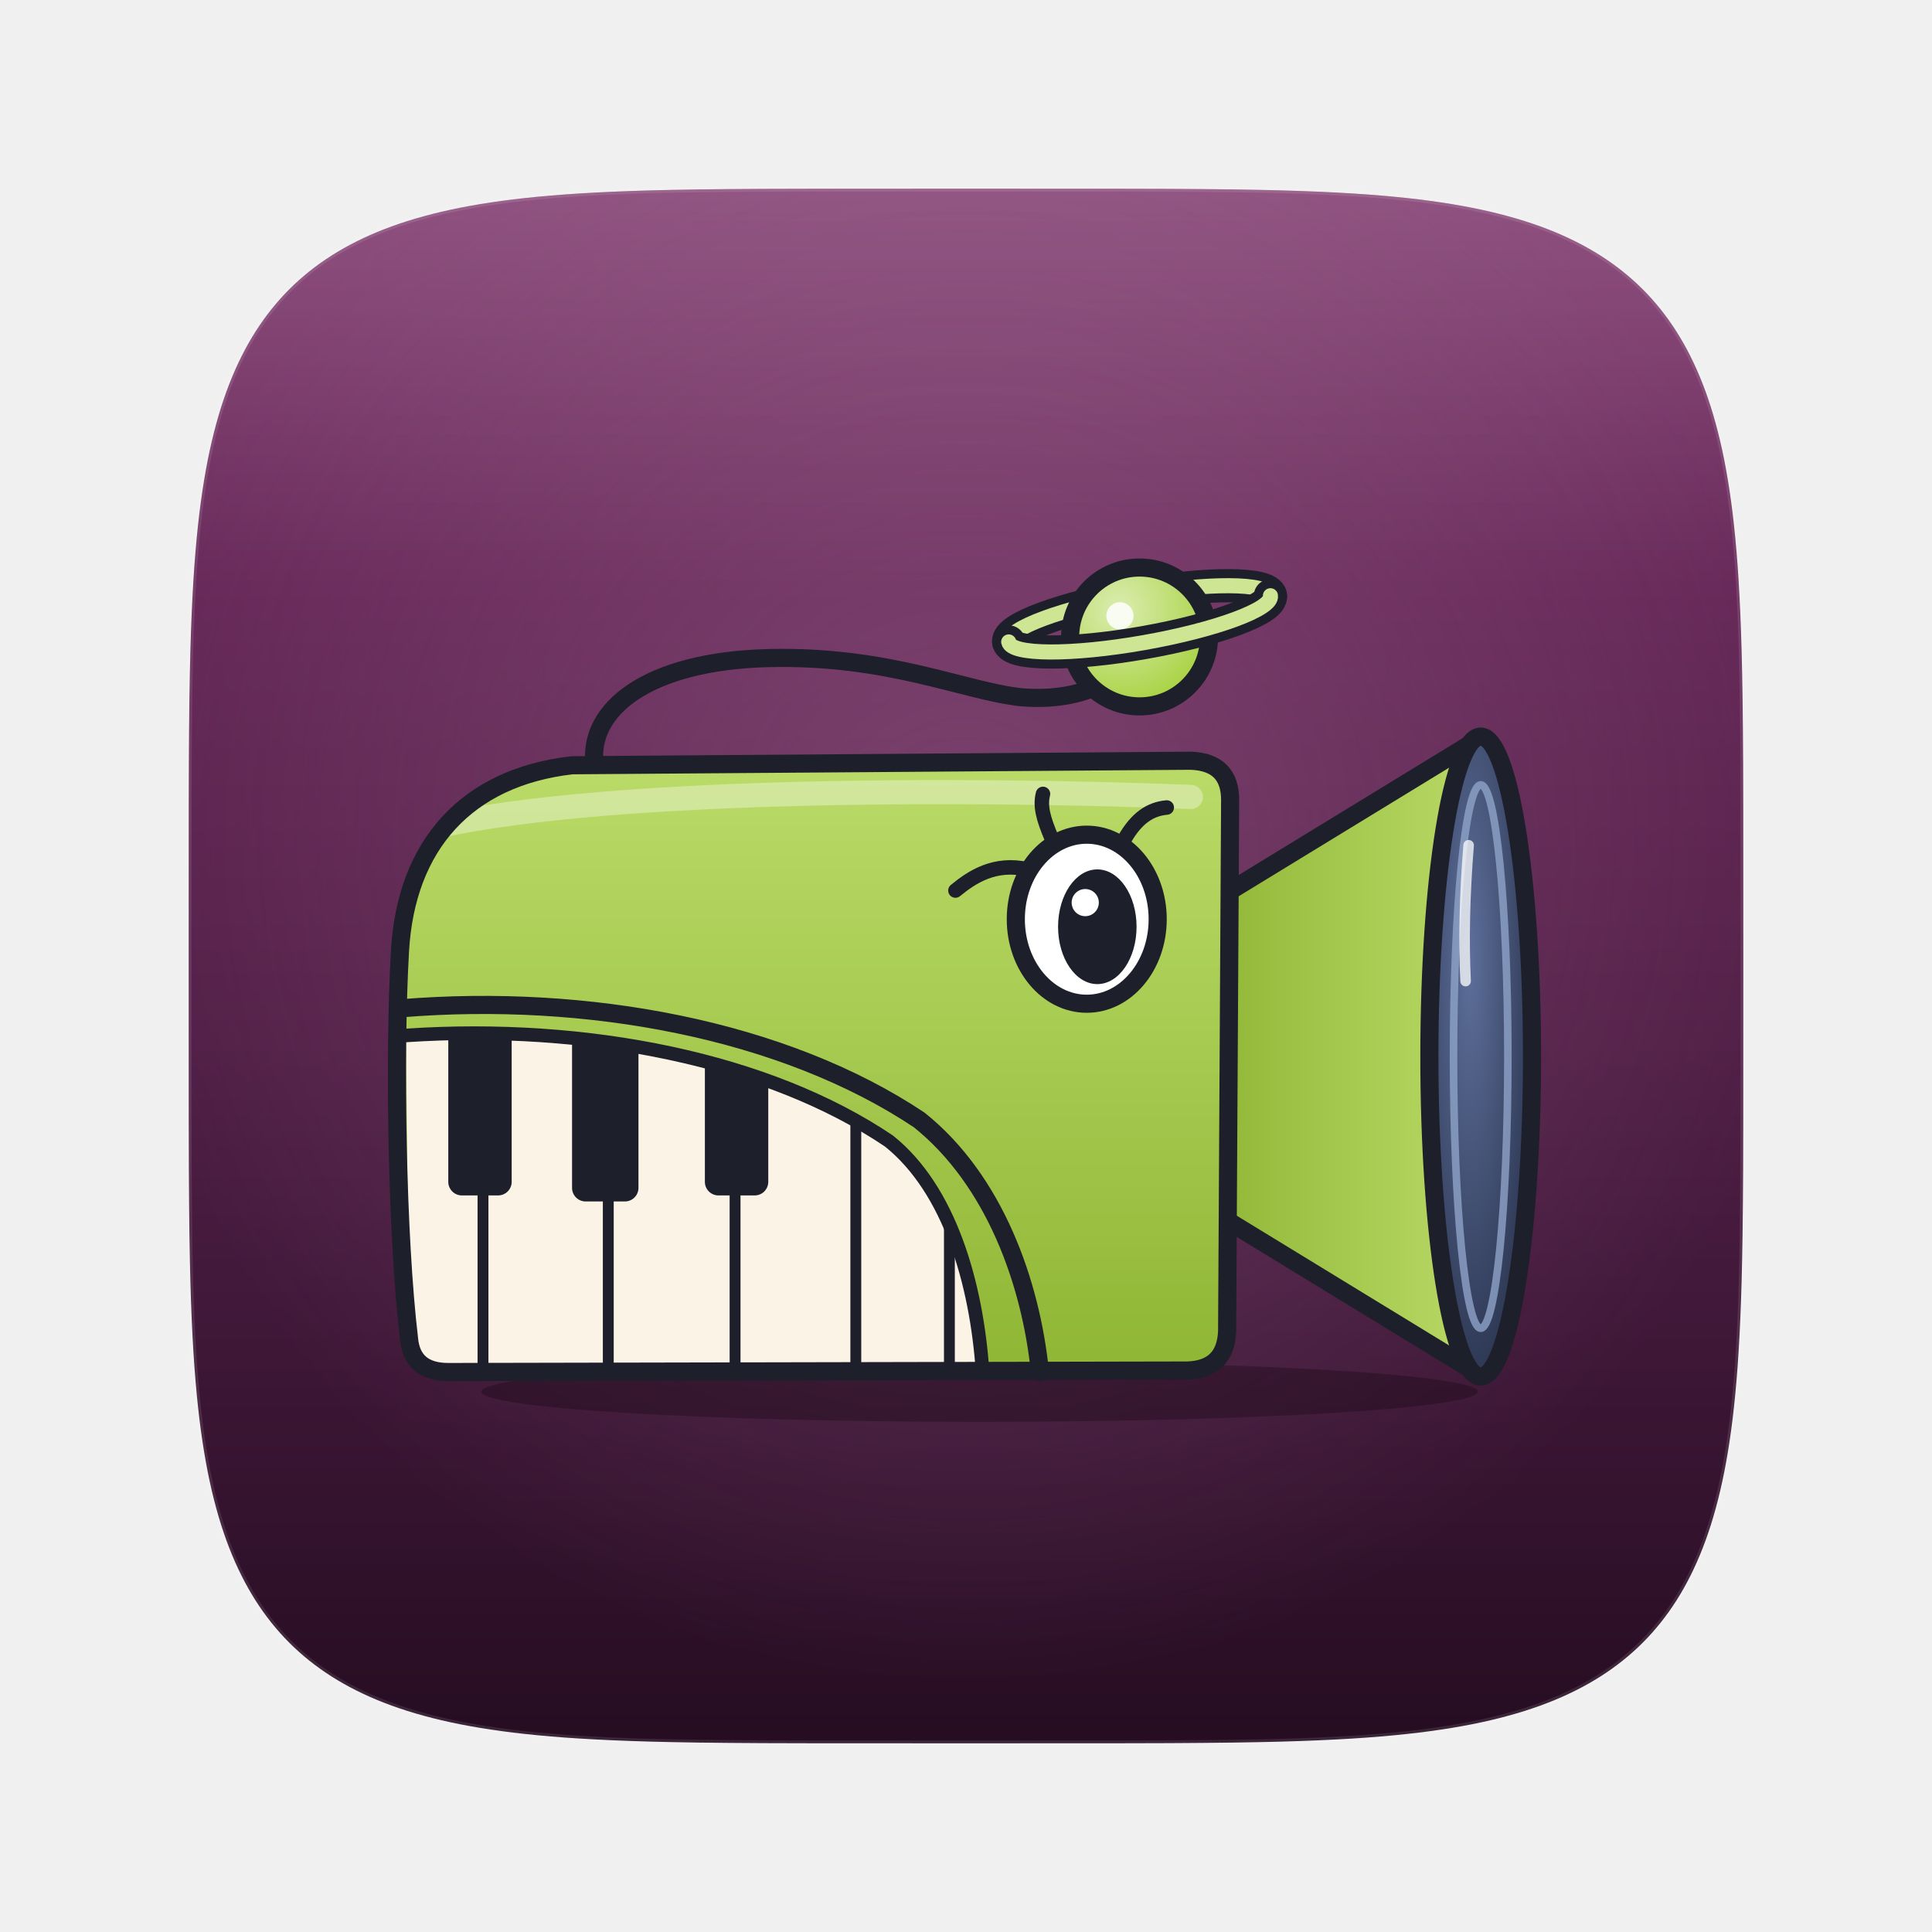
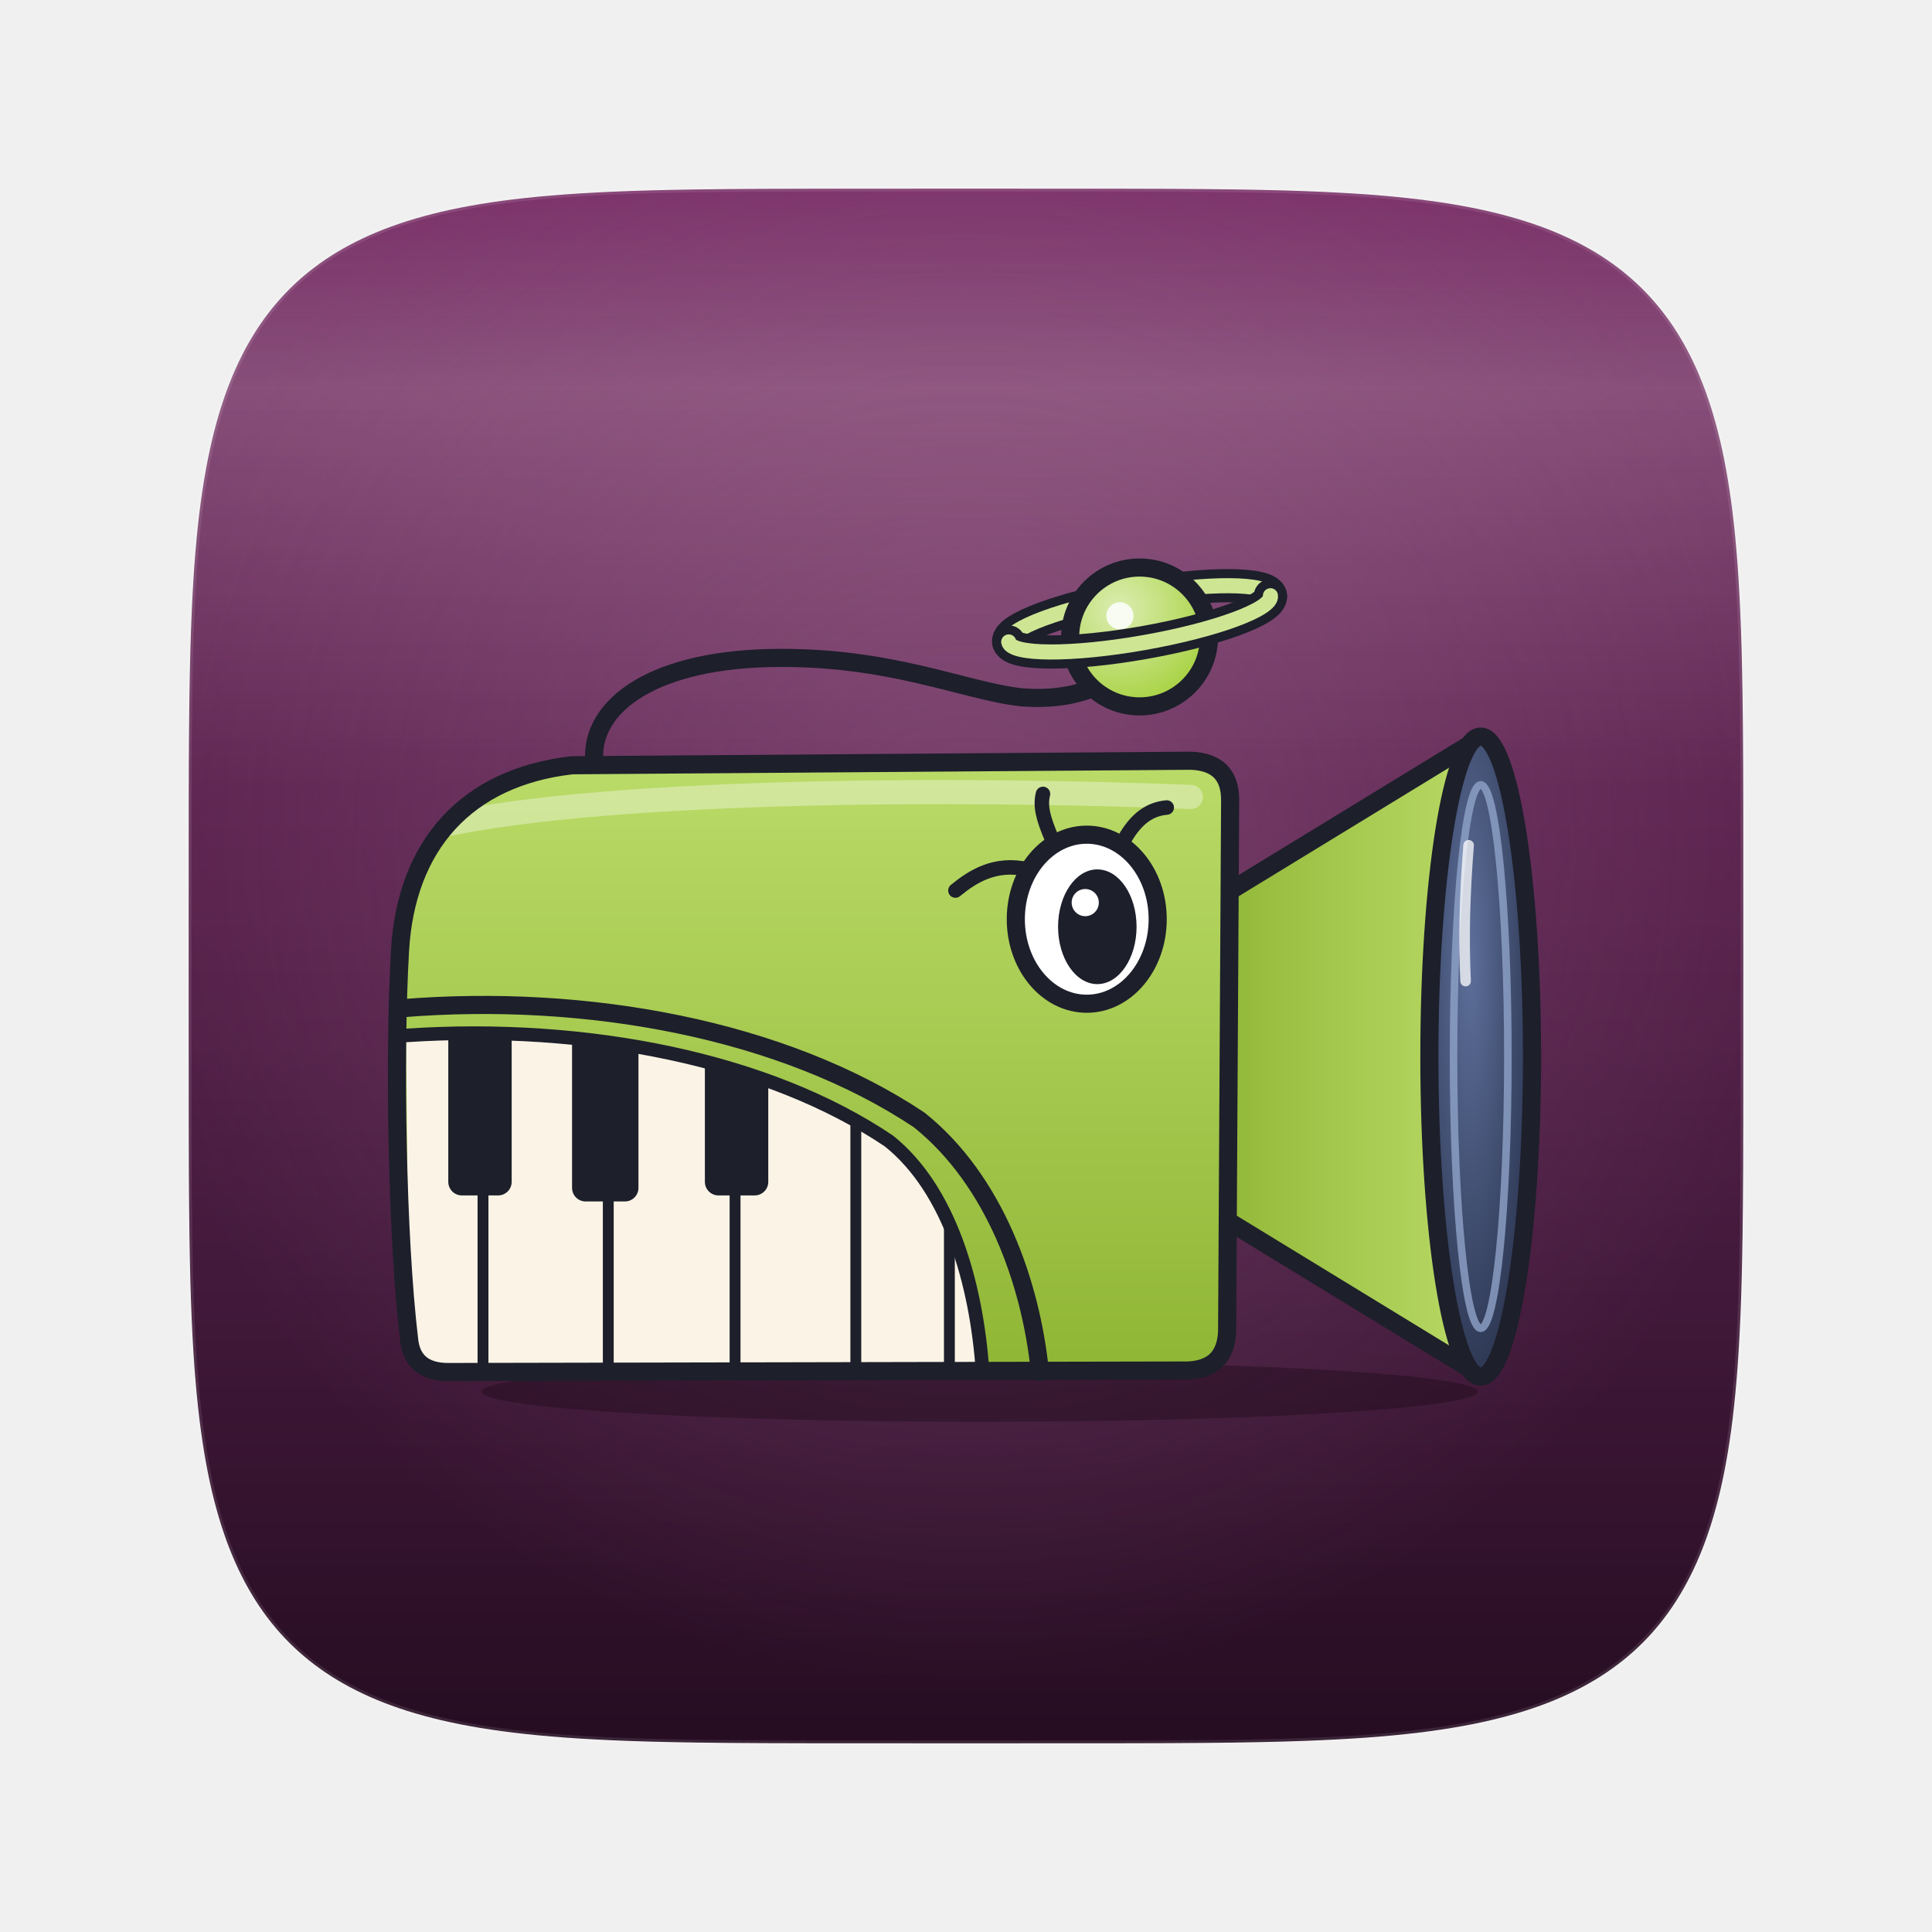
<svg xmlns="http://www.w3.org/2000/svg" width="1024" height="1024" viewBox="0 0 1024 1024">
  <defs>
    <linearGradient id="plate" x1="0" y1="0" x2="0" y2="1">
      <stop offset="0" stop-color="#7a3168" />
      <stop offset="0.55" stop-color="#511f47" />
      <stop offset="1" stop-color="#260d22" />
    </linearGradient>
    <radialGradient id="glow" cx="0.5" cy="0.42" r="0.55">
      <stop offset="0" stop-color="#9b648e" stop-opacity="0.45" />
      <stop offset="1" stop-color="#9b648e" stop-opacity="0" />
    </radialGradient>
    <linearGradient id="bodyg" x1="0" y1="0" x2="0" y2="1">
      <stop offset="0" stop-color="#ffbb33" />
      <stop offset="0.6" stop-color="#f7a600" />
      <stop offset="1" stop-color="#e58a00" />
    </linearGradient>
    <linearGradient id="lensbody" x1="0" y1="0" x2="0" y2="1">
      <stop offset="0" stop-color="#ffb21f" />
      <stop offset="1" stop-color="#dc8300" />
    </linearGradient>
    <linearGradient id="keysg" x1="0" y1="0" x2="0" y2="1">
      <stop offset="0" stop-color="#fffaf0" />
      <stop offset="1" stop-color="#eadfc9" />
    </linearGradient>
    <linearGradient id="blackk" x1="0" y1="0" x2="0" y2="1">
      <stop offset="0" stop-color="#2a2f3d" />
      <stop offset="1" stop-color="#141824" />
    </linearGradient>
    <radialGradient id="glass" cx="0.35" cy="0.3" r="0.9">
      <stop offset="0" stop-color="#5d7898" />
      <stop offset="0.5" stop-color="#2c3e58" />
      <stop offset="1" stop-color="#151d2d" />
    </radialGradient>
    <radialGradient id="eyew" cx="0.4" cy="0.35" r="0.7">
      <stop offset="0" stop-color="#ffffff" />
      <stop offset="1" stop-color="#ece6da" />
    </radialGradient>
    <radialGradient id="ball" cx="0.35" cy="0.3" r="0.8">
      <stop offset="0" stop-color="#ffd27a" />
      <stop offset="1" stop-color="#f08f00" />
    </radialGradient>
    <linearGradient id="sheen" x1="0" y1="0" x2="0" y2="1">
-       <stop offset="0" stop-color="#ffffff" stop-opacity="0.16" />
-       <stop offset="0.5" stop-color="#ffffff" stop-opacity="0" />
+       <stop offset="0" stop-color="#ffffff" stop-opacity="0" />
+       <stop offset="0.25" stop-color="#ffffff" stop-opacity="0.16" />
+       <stop offset="0.75" stop-color="#ffffff" stop-opacity="0" />
    </linearGradient>
    <filter id="drop" x="-20%" y="-20%" width="140%" height="150%">
      <feGaussianBlur in="SourceAlpha" stdDeviation="14" />
      <feOffset dy="12" result="b" />
      <feComponentTransfer>
        <feFuncA type="linear" slope="0.35" />
      </feComponentTransfer>
      <feMerge>
        <feMergeNode />
        <feMergeNode in="SourceGraphic" />
      </feMerge>
    </filter>
    <clipPath id="plateclip">
      <path d="M924.00,512.00 L923.97,593.59 L923.90,619.65 L923.77,638.60 L923.60,654.01 L923.37,667.24 L923.10,678.95 L922.77,689.52 L922.39,699.21 L921.96,708.17 L921.48,716.53 L920.96,724.39 L920.37,731.81 L919.74,738.85 L919.06,745.54 L918.33,751.94 L917.54,758.06 L916.70,763.93 L915.81,769.57 L914.87,775.00 L913.88,780.24 L912.83,785.29 L911.73,790.18 L910.57,794.91 L909.36,799.49 L908.10,803.93 L906.79,808.23 L905.41,812.41 L903.99,816.47 L902.50,820.41 L900.96,824.24 L899.37,827.96 L897.71,831.58 L896.00,835.10 L894.23,838.53 L892.40,841.86 L890.51,845.11 L888.56,848.27 L886.55,851.34 L884.48,854.33 L882.34,857.24 L880.14,860.08 L877.87,862.83 L875.54,865.52 L873.14,868.13 L870.67,870.67 L868.13,873.14 L865.52,875.54 L862.83,877.87 L860.08,880.14 L857.24,882.34 L854.33,884.48 L851.34,886.55 L848.27,888.56 L845.11,890.51 L841.86,892.40 L838.53,894.23 L835.10,896.00 L831.58,897.71 L827.96,899.37 L824.24,900.96 L820.41,902.50 L816.47,903.99 L812.41,905.41 L808.23,906.79 L803.93,908.10 L799.49,909.36 L794.91,910.57 L790.18,911.73 L785.29,912.83 L780.24,913.88 L775.00,914.87 L769.57,915.81 L763.93,916.70 L758.06,917.54 L751.94,918.33 L745.54,919.06 L738.85,919.74 L731.81,920.37 L724.39,920.96 L716.53,921.48 L708.17,921.96 L699.21,922.39 L689.52,922.77 L678.95,923.10 L667.24,923.37 L654.01,923.60 L638.60,923.77 L619.65,923.90 L593.59,923.97 L512.00,924.00 L430.41,923.97 L404.35,923.90 L385.40,923.77 L369.99,923.60 L356.76,923.37 L345.05,923.10 L334.48,922.77 L324.79,922.39 L315.83,921.96 L307.47,921.48 L299.61,920.96 L292.19,920.37 L285.15,919.74 L278.46,919.06 L272.06,918.33 L265.94,917.54 L260.07,916.70 L254.43,915.81 L249.00,914.87 L243.76,913.88 L238.71,912.83 L233.82,911.73 L229.09,910.57 L224.51,909.36 L220.07,908.10 L215.77,906.79 L211.59,905.41 L207.53,903.99 L203.59,902.50 L199.76,900.96 L196.04,899.37 L192.42,897.71 L188.90,896.00 L185.47,894.23 L182.14,892.40 L178.89,890.51 L175.73,888.56 L172.66,886.55 L169.67,884.48 L166.76,882.34 L163.92,880.14 L161.17,877.87 L158.48,875.54 L155.87,873.14 L153.33,870.67 L150.86,868.13 L148.46,865.52 L146.13,862.83 L143.86,860.08 L141.66,857.24 L139.52,854.33 L137.45,851.34 L135.44,848.27 L133.49,845.11 L131.60,841.86 L129.77,838.53 L128.00,835.10 L126.29,831.58 L124.63,827.96 L123.04,824.24 L121.50,820.41 L120.01,816.47 L118.59,812.41 L117.21,808.23 L115.90,803.93 L114.64,799.49 L113.43,794.91 L112.27,790.18 L111.17,785.29 L110.12,780.24 L109.13,775.00 L108.19,769.57 L107.30,763.93 L106.46,758.06 L105.67,751.94 L104.94,745.54 L104.26,738.85 L103.63,731.81 L103.04,724.39 L102.52,716.53 L102.04,708.17 L101.61,699.21 L101.23,689.52 L100.90,678.95 L100.63,667.24 L100.40,654.01 L100.23,638.60 L100.10,619.65 L100.03,593.59 L100.00,512.00 L100.03,430.41 L100.10,404.35 L100.23,385.40 L100.40,369.99 L100.63,356.76 L100.90,345.05 L101.23,334.48 L101.61,324.79 L102.04,315.83 L102.52,307.47 L103.04,299.61 L103.63,292.19 L104.26,285.15 L104.94,278.46 L105.67,272.06 L106.46,265.94 L107.30,260.07 L108.19,254.43 L109.13,249.00 L110.12,243.76 L111.17,238.71 L112.27,233.82 L113.43,229.09 L114.64,224.51 L115.90,220.07 L117.21,215.77 L118.59,211.59 L120.01,207.53 L121.50,203.59 L123.04,199.76 L124.63,196.04 L126.29,192.42 L128.00,188.90 L129.77,185.47 L131.60,182.14 L133.49,178.89 L135.44,175.73 L137.45,172.66 L139.52,169.67 L141.66,166.76 L143.86,163.92 L146.13,161.17 L148.46,158.48 L150.86,155.87 L153.33,153.33 L155.87,150.86 L158.48,148.46 L161.17,146.13 L163.92,143.86 L166.76,141.66 L169.67,139.52 L172.66,137.45 L175.73,135.44 L178.89,133.49 L182.14,131.60 L185.47,129.77 L188.90,128.00 L192.42,126.29 L196.04,124.63 L199.76,123.04 L203.59,121.50 L207.53,120.01 L211.59,118.59 L215.77,117.21 L220.07,115.90 L224.51,114.64 L229.09,113.43 L233.82,112.27 L238.71,111.17 L243.76,110.12 L249.00,109.13 L254.43,108.19 L260.07,107.30 L265.94,106.46 L272.06,105.67 L278.46,104.94 L285.15,104.26 L292.19,103.63 L299.61,103.04 L307.47,102.52 L315.83,102.04 L324.79,101.61 L334.48,101.23 L345.05,100.90 L356.76,100.63 L369.99,100.40 L385.40,100.23 L404.35,100.10 L430.41,100.03 L512.00,100.00 L593.59,100.03 L619.65,100.10 L638.60,100.23 L654.01,100.40 L667.24,100.63 L678.95,100.90 L689.52,101.23 L699.21,101.61 L708.17,102.04 L716.53,102.52 L724.39,103.04 L731.81,103.63 L738.85,104.26 L745.54,104.94 L751.94,105.67 L758.06,106.46 L763.93,107.30 L769.57,108.19 L775.00,109.13 L780.24,110.12 L785.29,111.17 L790.18,112.27 L794.91,113.43 L799.49,114.64 L803.93,115.90 L808.23,117.21 L812.41,118.59 L816.47,120.01 L820.41,121.50 L824.24,123.04 L827.96,124.63 L831.58,126.29 L835.10,128.00 L838.53,129.77 L841.86,131.60 L845.11,133.49 L848.27,135.44 L851.34,137.45 L854.33,139.52 L857.24,141.66 L860.08,143.86 L862.83,146.13 L865.52,148.46 L868.13,150.86 L870.67,153.33 L873.14,155.87 L875.54,158.48 L877.87,161.17 L880.14,163.92 L882.34,166.76 L884.48,169.67 L886.55,172.66 L888.56,175.73 L890.51,178.89 L892.40,182.14 L894.23,185.47 L896.00,188.90 L897.71,192.42 L899.37,196.04 L900.96,199.76 L902.50,203.59 L903.99,207.53 L905.41,211.59 L906.79,215.77 L908.10,220.07 L909.36,224.51 L910.57,229.09 L911.73,233.82 L912.83,238.71 L913.88,243.76 L914.87,249.00 L915.81,254.43 L916.70,260.07 L917.54,265.94 L918.33,272.06 L919.06,278.46 L919.74,285.15 L920.37,292.19 L920.96,299.61 L921.48,307.47 L921.96,315.83 L922.39,324.79 L922.77,334.48 L923.10,345.05 L923.37,356.76 L923.60,369.99 L923.77,385.40 L923.90,404.35 L923.97,430.41 Z" />
    </clipPath>
  </defs>
  <path d="M924.00,512.00 L923.97,593.59 L923.90,619.65 L923.77,638.60 L923.60,654.01 L923.37,667.24 L923.10,678.95 L922.77,689.52 L922.39,699.21 L921.96,708.17 L921.48,716.53 L920.96,724.39 L920.37,731.81 L919.74,738.85 L919.06,745.54 L918.33,751.94 L917.54,758.06 L916.70,763.93 L915.81,769.57 L914.87,775.00 L913.88,780.24 L912.83,785.29 L911.73,790.18 L910.57,794.91 L909.36,799.49 L908.10,803.93 L906.79,808.23 L905.41,812.41 L903.99,816.47 L902.50,820.41 L900.96,824.24 L899.37,827.96 L897.71,831.58 L896.00,835.10 L894.23,838.53 L892.40,841.86 L890.51,845.11 L888.56,848.27 L886.55,851.34 L884.48,854.33 L882.34,857.24 L880.14,860.08 L877.87,862.83 L875.54,865.52 L873.14,868.13 L870.67,870.67 L868.13,873.14 L865.52,875.54 L862.83,877.87 L860.08,880.14 L857.24,882.34 L854.33,884.48 L851.34,886.55 L848.27,888.56 L845.11,890.51 L841.86,892.40 L838.53,894.23 L835.10,896.00 L831.58,897.71 L827.96,899.37 L824.24,900.96 L820.41,902.50 L816.47,903.99 L812.41,905.41 L808.23,906.79 L803.93,908.10 L799.49,909.36 L794.91,910.57 L790.18,911.73 L785.29,912.83 L780.24,913.88 L775.00,914.87 L769.57,915.81 L763.93,916.70 L758.06,917.54 L751.94,918.33 L745.54,919.06 L738.85,919.74 L731.81,920.37 L724.39,920.96 L716.53,921.48 L708.17,921.96 L699.21,922.39 L689.52,922.77 L678.95,923.10 L667.24,923.37 L654.01,923.60 L638.60,923.77 L619.65,923.90 L593.59,923.97 L512.00,924.00 L430.41,923.97 L404.35,923.90 L385.40,923.77 L369.99,923.60 L356.76,923.37 L345.05,923.10 L334.48,922.77 L324.79,922.39 L315.83,921.96 L307.47,921.48 L299.61,920.96 L292.19,920.37 L285.15,919.74 L278.46,919.06 L272.06,918.33 L265.94,917.54 L260.07,916.70 L254.43,915.81 L249.00,914.87 L243.76,913.88 L238.71,912.83 L233.82,911.73 L229.09,910.57 L224.51,909.36 L220.07,908.10 L215.77,906.79 L211.59,905.41 L207.53,903.99 L203.59,902.50 L199.76,900.96 L196.04,899.37 L192.42,897.71 L188.90,896.00 L185.47,894.23 L182.14,892.40 L178.89,890.51 L175.73,888.56 L172.66,886.55 L169.67,884.48 L166.76,882.34 L163.92,880.14 L161.17,877.87 L158.48,875.54 L155.87,873.14 L153.33,870.67 L150.86,868.13 L148.46,865.52 L146.13,862.83 L143.86,860.08 L141.66,857.24 L139.52,854.33 L137.45,851.34 L135.44,848.27 L133.49,845.11 L131.60,841.86 L129.77,838.53 L128.00,835.10 L126.29,831.58 L124.63,827.96 L123.04,824.24 L121.50,820.41 L120.01,816.47 L118.59,812.41 L117.21,808.23 L115.90,803.93 L114.64,799.49 L113.43,794.91 L112.27,790.18 L111.17,785.29 L110.12,780.24 L109.13,775.00 L108.19,769.57 L107.30,763.93 L106.46,758.06 L105.67,751.94 L104.94,745.54 L104.26,738.85 L103.63,731.81 L103.04,724.39 L102.52,716.53 L102.04,708.17 L101.61,699.21 L101.23,689.52 L100.90,678.95 L100.63,667.24 L100.40,654.01 L100.23,638.60 L100.10,619.65 L100.03,593.59 L100.00,512.00 L100.03,430.41 L100.10,404.35 L100.23,385.40 L100.40,369.99 L100.63,356.76 L100.90,345.05 L101.23,334.48 L101.61,324.79 L102.04,315.83 L102.52,307.47 L103.04,299.61 L103.63,292.19 L104.26,285.15 L104.94,278.46 L105.67,272.06 L106.46,265.94 L107.30,260.07 L108.19,254.43 L109.13,249.00 L110.12,243.76 L111.17,238.71 L112.27,233.82 L113.43,229.09 L114.64,224.51 L115.90,220.07 L117.21,215.77 L118.59,211.59 L120.01,207.53 L121.50,203.59 L123.04,199.76 L124.63,196.04 L126.29,192.42 L128.00,188.90 L129.77,185.47 L131.60,182.14 L133.49,178.89 L135.44,175.73 L137.45,172.66 L139.52,169.67 L141.66,166.76 L143.86,163.92 L146.13,161.17 L148.46,158.48 L150.86,155.87 L153.33,153.33 L155.87,150.86 L158.48,148.46 L161.17,146.13 L163.92,143.86 L166.76,141.66 L169.67,139.52 L172.66,137.45 L175.73,135.44 L178.89,133.49 L182.14,131.60 L185.47,129.77 L188.90,128.00 L192.42,126.29 L196.04,124.63 L199.76,123.04 L203.59,121.50 L207.53,120.01 L211.59,118.59 L215.77,117.21 L220.07,115.90 L224.51,114.64 L229.09,113.43 L233.82,112.27 L238.71,111.17 L243.76,110.12 L249.00,109.13 L254.43,108.19 L260.07,107.30 L265.94,106.46 L272.06,105.67 L278.46,104.94 L285.15,104.26 L292.19,103.63 L299.61,103.04 L307.47,102.52 L315.83,102.04 L324.79,101.61 L334.48,101.23 L345.05,100.90 L356.76,100.63 L369.99,100.40 L385.40,100.23 L404.35,100.10 L430.41,100.03 L512.00,100.00 L593.59,100.03 L619.65,100.10 L638.60,100.23 L654.01,100.40 L667.24,100.63 L678.95,100.90 L689.52,101.23 L699.21,101.61 L708.17,102.04 L716.53,102.52 L724.39,103.04 L731.81,103.63 L738.85,104.26 L745.54,104.94 L751.94,105.67 L758.06,106.46 L763.93,107.30 L769.57,108.19 L775.00,109.13 L780.24,110.12 L785.29,111.17 L790.18,112.27 L794.91,113.43 L799.49,114.64 L803.93,115.90 L808.23,117.21 L812.41,118.59 L816.47,120.01 L820.41,121.50 L824.24,123.04 L827.96,124.63 L831.58,126.29 L835.10,128.00 L838.53,129.77 L841.86,131.60 L845.11,133.49 L848.27,135.44 L851.34,137.45 L854.33,139.52 L857.24,141.66 L860.08,143.86 L862.83,146.13 L865.52,148.46 L868.13,150.86 L870.67,153.33 L873.14,155.87 L875.54,158.48 L877.87,161.17 L880.14,163.92 L882.34,166.76 L884.48,169.67 L886.55,172.66 L888.56,175.73 L890.51,178.89 L892.40,182.14 L894.23,185.47 L896.00,188.90 L897.71,192.42 L899.37,196.04 L900.96,199.76 L902.50,203.59 L903.99,207.53 L905.41,211.59 L906.79,215.77 L908.10,220.07 L909.36,224.51 L910.57,229.09 L911.73,233.82 L912.83,238.71 L913.88,243.76 L914.87,249.00 L915.81,254.43 L916.70,260.07 L917.54,265.94 L918.33,272.06 L919.06,278.46 L919.74,285.15 L920.37,292.19 L920.96,299.61 L921.48,307.47 L921.96,315.83 L922.39,324.79 L922.77,334.48 L923.10,345.05 L923.37,356.76 L923.60,369.99 L923.77,385.40 L923.90,404.35 L923.97,430.41 Z" fill="url(#plate)" />
  <g clip-path="url(#plateclip)">
    <rect x="100" y="100" width="824" height="824" fill="url(#glow)" />
    <rect x="100" y="100" width="824" height="420" fill="url(#sheen)" />
    <ellipse cx="519.2" cy="737.6" rx="264.0" ry="16.0" fill="#130611" opacity="0.35" />
    <g transform="translate(151.2,-72.0) scale(0.8)">
      <defs>
        <clipPath id="bodyclip">
          <path d="M 82 977 C 74 910 72 790 76 720 C 80 650 120 605 190 597 L 600 594 Q 626 595 626 620 L 624 972 Q 623 997 598 998 L 108 999 Q 84 999 82 977 Z" />
        </clipPath>
        <clipPath id="jawclip">
          <path d="M 80 776 C 200 768 320 792 400 846 C 440 878 458 940 462 999 L 100 999 Q 82 999 82 977 L 80 776 Z" />
        </clipPath>
        <linearGradient id="bg1" x1="0" y1="0" x2="0" y2="1">
          <stop offset="0" stop-color="#badb68" />
          <stop offset="1" stop-color="#90b635" />
        </linearGradient>
        <linearGradient id="lg1" x1="0" y1="0" x2="1" y2="0">
          <stop offset="0" stop-color="#90b635" />
          <stop offset="1" stop-color="#badb68" />
        </linearGradient>
        <radialGradient id="gl" cx="0.4" cy="0.35" r="0.7">
          <stop offset="0" stop-color="#5d6f9a" />
          <stop offset="1" stop-color="#2b3550" />
        </radialGradient>
        <radialGradient id="bl" cx="0.35" cy="0.3" r="0.75">
          <stop offset="0" stop-color="#dbedb1" />
          <stop offset="1" stop-color="#a6d13d" />
        </radialGradient>
      </defs>
      <path d="M 610 690 L 790 580 Q 800 790 790 1000 L 610 890 Z" fill="url(#lg1)" stroke="#1d1f2b" stroke-width="12" stroke-linejoin="round" />
      <ellipse cx="792" cy="790" rx="34" ry="212" fill="url(#gl)" stroke="#1d1f2b" stroke-width="12" />
      <ellipse cx="792" cy="790" rx="18" ry="180" fill="none" stroke="#8fa3c8" stroke-width="5" opacity="0.8" />
      <path d="M 784 650 Q 780 700 782 740" stroke="#ffffff" stroke-width="7" stroke-linecap="round" fill="none" opacity="0.75" />
      <path d="M 205 597 C 200 560 240 528 320 526 C 400 524 450 548 488 552 C 515 554 530 548 540 544" fill="none" stroke="#1d1f2b" stroke-width="12" stroke-linecap="round" />
      <path d="M 82 977 C 74 910 72 790 76 720 C 80 650 120 605 190 597 L 600 594 Q 626 595 626 620 L 624 972 Q 623 997 598 998 L 108 999 Q 84 999 82 977 Z" fill="url(#bg1)" />
      <g clip-path="url(#bodyclip)">
        <path d="M 80 776 C 200 768 320 792 400 846 C 440 878 458 940 462 999 L 100 999 Q 82 999 82 977 L 80 776 Z" fill="#FBF4E6" />
        <path d="M 90 640 C 200 612 450 612 600 618" stroke="#ffffff" stroke-opacity="0.35" stroke-width="16" fill="none" stroke-linecap="round" />
        <g clip-path="url(#jawclip)">
          <path d="M 131 770 L 131 1005" stroke="#1d1f2b" stroke-width="7.2" />
          <path d="M 214 770 L 214 1005" stroke="#1d1f2b" stroke-width="7.2" />
          <path d="M 298 770 L 298 1005" stroke="#1d1f2b" stroke-width="7.2" />
          <path d="M 378 770 L 378 1005" stroke="#1d1f2b" stroke-width="7.2" />
          <path d="M 440 770 L 440 1005" stroke="#1d1f2b" stroke-width="7.2" />
          <rect x="108" y="700" width="42" height="182" rx="9" fill="#1d1f2b" />
          <rect x="190" y="700" width="44" height="186" rx="9" fill="#1d1f2b" />
          <rect x="278" y="700" width="42" height="182" rx="9" fill="#1d1f2b" />
        </g>
      </g>
      <path d="M 77 758 C 200 748 330 772 420 832 C 470 872 494 940 500 999" fill="none" stroke="#1d1f2b" stroke-width="12" stroke-linecap="round" />
      <path d="M 80 776 C 200 768 320 792 400 846 C 440 878 458 940 462 999" fill="none" stroke="#1d1f2b" stroke-width="9.0" stroke-linecap="round" />
      <path d="M 82 977 C 74 910 72 790 76 720 C 80 650 120 605 190 597 L 600 594 Q 626 595 626 620 L 624 972 Q 623 997 598 998 L 108 999 Q 84 999 82 977 Z" fill="none" stroke="#1d1f2b" stroke-width="12" stroke-linejoin="round" />
      <ellipse cx="531" cy="699" rx="47" ry="56" fill="#ffffff" stroke="#1d1f2b" stroke-width="12" />
      <ellipse cx="538" cy="704" rx="26" ry="38" fill="#1d1f2b" />
      <circle cx="530" cy="688" r="9" fill="#fff" />
      <path d="M 492 666 C 470 661 455 671 444 680" fill="none" stroke="#1d1f2b" stroke-width="9.6" stroke-linecap="round" />
      <path d="M 508 646 C 502 632 500 624 502 616" fill="none" stroke="#1d1f2b" stroke-width="9.6" stroke-linecap="round" />
      <path d="M 556 646 C 564 632 573 626 584 625" fill="none" stroke="#1d1f2b" stroke-width="9.6" stroke-linecap="round" />
      <path d="M 479.3 515.3 A 88 16 -10 0 1 652.7 484.7" fill="none" stroke="#1d1f2b" stroke-width="22" stroke-linecap="round" />
      <path d="M 479.3 515.3 A 88 16 -10 0 1 652.7 484.7" fill="none" stroke="#cee694" stroke-width="10" stroke-linecap="round" />
      <circle cx="566" cy="512" r="46" fill="url(#bl)" stroke="#1d1f2b" stroke-width="12" />
      <circle cx="553" cy="498" r="9" fill="#fff" opacity="0.85" />
      <path d="M 479.3 515.3 A 88 16 -10 0 0 652.7 484.7" fill="none" stroke="#1d1f2b" stroke-width="22" stroke-linecap="round" />
      <path d="M 479.3 515.3 A 88 16 -10 0 0 652.7 484.7" fill="none" stroke="#cee694" stroke-width="10" stroke-linecap="round" />
    </g>
  </g>
  <path d="M924.00,512.00 L923.97,593.59 L923.90,619.65 L923.77,638.60 L923.60,654.01 L923.37,667.24 L923.10,678.95 L922.77,689.52 L922.39,699.21 L921.96,708.17 L921.48,716.53 L920.96,724.39 L920.37,731.81 L919.74,738.85 L919.06,745.54 L918.33,751.94 L917.54,758.06 L916.70,763.93 L915.81,769.57 L914.87,775.00 L913.88,780.24 L912.83,785.29 L911.73,790.18 L910.57,794.91 L909.36,799.49 L908.10,803.93 L906.79,808.23 L905.41,812.41 L903.99,816.47 L902.50,820.41 L900.96,824.24 L899.37,827.96 L897.71,831.58 L896.00,835.10 L894.23,838.53 L892.40,841.86 L890.51,845.11 L888.56,848.27 L886.55,851.34 L884.48,854.33 L882.34,857.24 L880.14,860.08 L877.87,862.83 L875.54,865.52 L873.14,868.13 L870.67,870.67 L868.13,873.14 L865.52,875.54 L862.83,877.87 L860.08,880.14 L857.24,882.34 L854.33,884.48 L851.34,886.55 L848.27,888.56 L845.11,890.51 L841.86,892.40 L838.53,894.23 L835.10,896.00 L831.58,897.71 L827.96,899.37 L824.24,900.96 L820.41,902.50 L816.47,903.99 L812.41,905.41 L808.23,906.79 L803.93,908.10 L799.49,909.36 L794.91,910.57 L790.18,911.73 L785.29,912.83 L780.24,913.88 L775.00,914.87 L769.57,915.81 L763.93,916.70 L758.06,917.54 L751.94,918.33 L745.54,919.06 L738.85,919.74 L731.81,920.37 L724.39,920.96 L716.53,921.48 L708.17,921.96 L699.21,922.39 L689.52,922.77 L678.95,923.10 L667.24,923.37 L654.01,923.60 L638.60,923.77 L619.65,923.90 L593.59,923.97 L512.00,924.00 L430.41,923.97 L404.35,923.90 L385.40,923.77 L369.99,923.60 L356.76,923.37 L345.05,923.10 L334.48,922.77 L324.79,922.39 L315.83,921.96 L307.47,921.48 L299.61,920.96 L292.19,920.37 L285.15,919.74 L278.46,919.06 L272.06,918.33 L265.94,917.54 L260.07,916.70 L254.43,915.81 L249.00,914.87 L243.76,913.88 L238.71,912.83 L233.82,911.73 L229.09,910.57 L224.51,909.36 L220.07,908.10 L215.77,906.79 L211.59,905.41 L207.53,903.99 L203.59,902.50 L199.76,900.96 L196.04,899.37 L192.42,897.71 L188.90,896.00 L185.47,894.23 L182.14,892.40 L178.89,890.51 L175.73,888.56 L172.66,886.55 L169.67,884.48 L166.76,882.34 L163.92,880.14 L161.17,877.87 L158.48,875.54 L155.87,873.14 L153.33,870.67 L150.86,868.13 L148.46,865.52 L146.13,862.83 L143.86,860.08 L141.66,857.24 L139.52,854.33 L137.45,851.34 L135.44,848.27 L133.49,845.11 L131.60,841.86 L129.77,838.53 L128.00,835.10 L126.29,831.58 L124.63,827.96 L123.04,824.24 L121.50,820.41 L120.01,816.47 L118.59,812.41 L117.21,808.23 L115.90,803.93 L114.64,799.49 L113.43,794.91 L112.27,790.18 L111.17,785.29 L110.12,780.24 L109.13,775.00 L108.19,769.57 L107.30,763.93 L106.46,758.06 L105.67,751.94 L104.94,745.54 L104.26,738.85 L103.63,731.81 L103.04,724.39 L102.52,716.53 L102.04,708.17 L101.61,699.21 L101.23,689.52 L100.90,678.95 L100.63,667.24 L100.40,654.01 L100.23,638.60 L100.10,619.65 L100.03,593.59 L100.00,512.00 L100.03,430.41 L100.10,404.35 L100.23,385.40 L100.40,369.99 L100.63,356.76 L100.90,345.05 L101.23,334.48 L101.61,324.79 L102.04,315.83 L102.52,307.47 L103.04,299.61 L103.63,292.19 L104.26,285.15 L104.94,278.46 L105.67,272.06 L106.46,265.94 L107.30,260.07 L108.19,254.43 L109.13,249.00 L110.12,243.76 L111.17,238.71 L112.27,233.82 L113.43,229.09 L114.64,224.51 L115.90,220.07 L117.21,215.77 L118.59,211.59 L120.01,207.53 L121.50,203.59 L123.04,199.76 L124.63,196.04 L126.29,192.42 L128.00,188.90 L129.77,185.47 L131.60,182.14 L133.49,178.89 L135.44,175.73 L137.45,172.66 L139.52,169.67 L141.66,166.76 L143.86,163.92 L146.13,161.17 L148.46,158.48 L150.86,155.87 L153.33,153.33 L155.87,150.86 L158.48,148.46 L161.17,146.13 L163.92,143.86 L166.76,141.66 L169.67,139.52 L172.66,137.45 L175.73,135.44 L178.89,133.49 L182.14,131.60 L185.47,129.77 L188.90,128.00 L192.42,126.29 L196.04,124.63 L199.76,123.04 L203.59,121.50 L207.53,120.01 L211.59,118.59 L215.77,117.21 L220.07,115.90 L224.51,114.64 L229.09,113.43 L233.82,112.27 L238.71,111.17 L243.76,110.12 L249.00,109.13 L254.43,108.19 L260.07,107.30 L265.94,106.46 L272.06,105.67 L278.46,104.94 L285.15,104.26 L292.19,103.63 L299.61,103.04 L307.47,102.52 L315.83,102.04 L324.79,101.61 L334.48,101.23 L345.05,100.90 L356.76,100.63 L369.99,100.40 L385.40,100.23 L404.35,100.10 L430.41,100.03 L512.00,100.00 L593.59,100.03 L619.65,100.10 L638.60,100.23 L654.01,100.40 L667.24,100.63 L678.95,100.90 L689.52,101.23 L699.21,101.61 L708.17,102.04 L716.53,102.52 L724.39,103.04 L731.81,103.63 L738.85,104.26 L745.54,104.94 L751.94,105.67 L758.06,106.46 L763.93,107.30 L769.57,108.19 L775.00,109.13 L780.24,110.12 L785.29,111.17 L790.18,112.27 L794.91,113.43 L799.49,114.64 L803.93,115.90 L808.23,117.21 L812.41,118.59 L816.47,120.01 L820.41,121.50 L824.24,123.04 L827.96,124.63 L831.58,126.29 L835.10,128.00 L838.53,129.77 L841.86,131.60 L845.11,133.49 L848.27,135.44 L851.34,137.45 L854.33,139.52 L857.24,141.66 L860.08,143.86 L862.83,146.13 L865.52,148.46 L868.13,150.86 L870.67,153.33 L873.14,155.87 L875.54,158.48 L877.87,161.17 L880.14,163.92 L882.34,166.76 L884.48,169.67 L886.55,172.66 L888.56,175.73 L890.51,178.89 L892.40,182.14 L894.23,185.47 L896.00,188.90 L897.71,192.42 L899.37,196.04 L900.96,199.76 L902.50,203.59 L903.99,207.53 L905.41,211.59 L906.79,215.77 L908.10,220.07 L909.36,224.51 L910.57,229.09 L911.73,233.82 L912.83,238.71 L913.88,243.76 L914.87,249.00 L915.81,254.43 L916.70,260.07 L917.54,265.94 L918.33,272.06 L919.06,278.46 L919.74,285.15 L920.37,292.19 L920.96,299.61 L921.48,307.47 L921.96,315.83 L922.39,324.79 L922.77,334.48 L923.10,345.05 L923.37,356.76 L923.60,369.99 L923.77,385.40 L923.90,404.35 L923.97,430.41 Z" fill="none" stroke="#ffffff" stroke-opacity="0.10" stroke-width="3" />
</svg>
